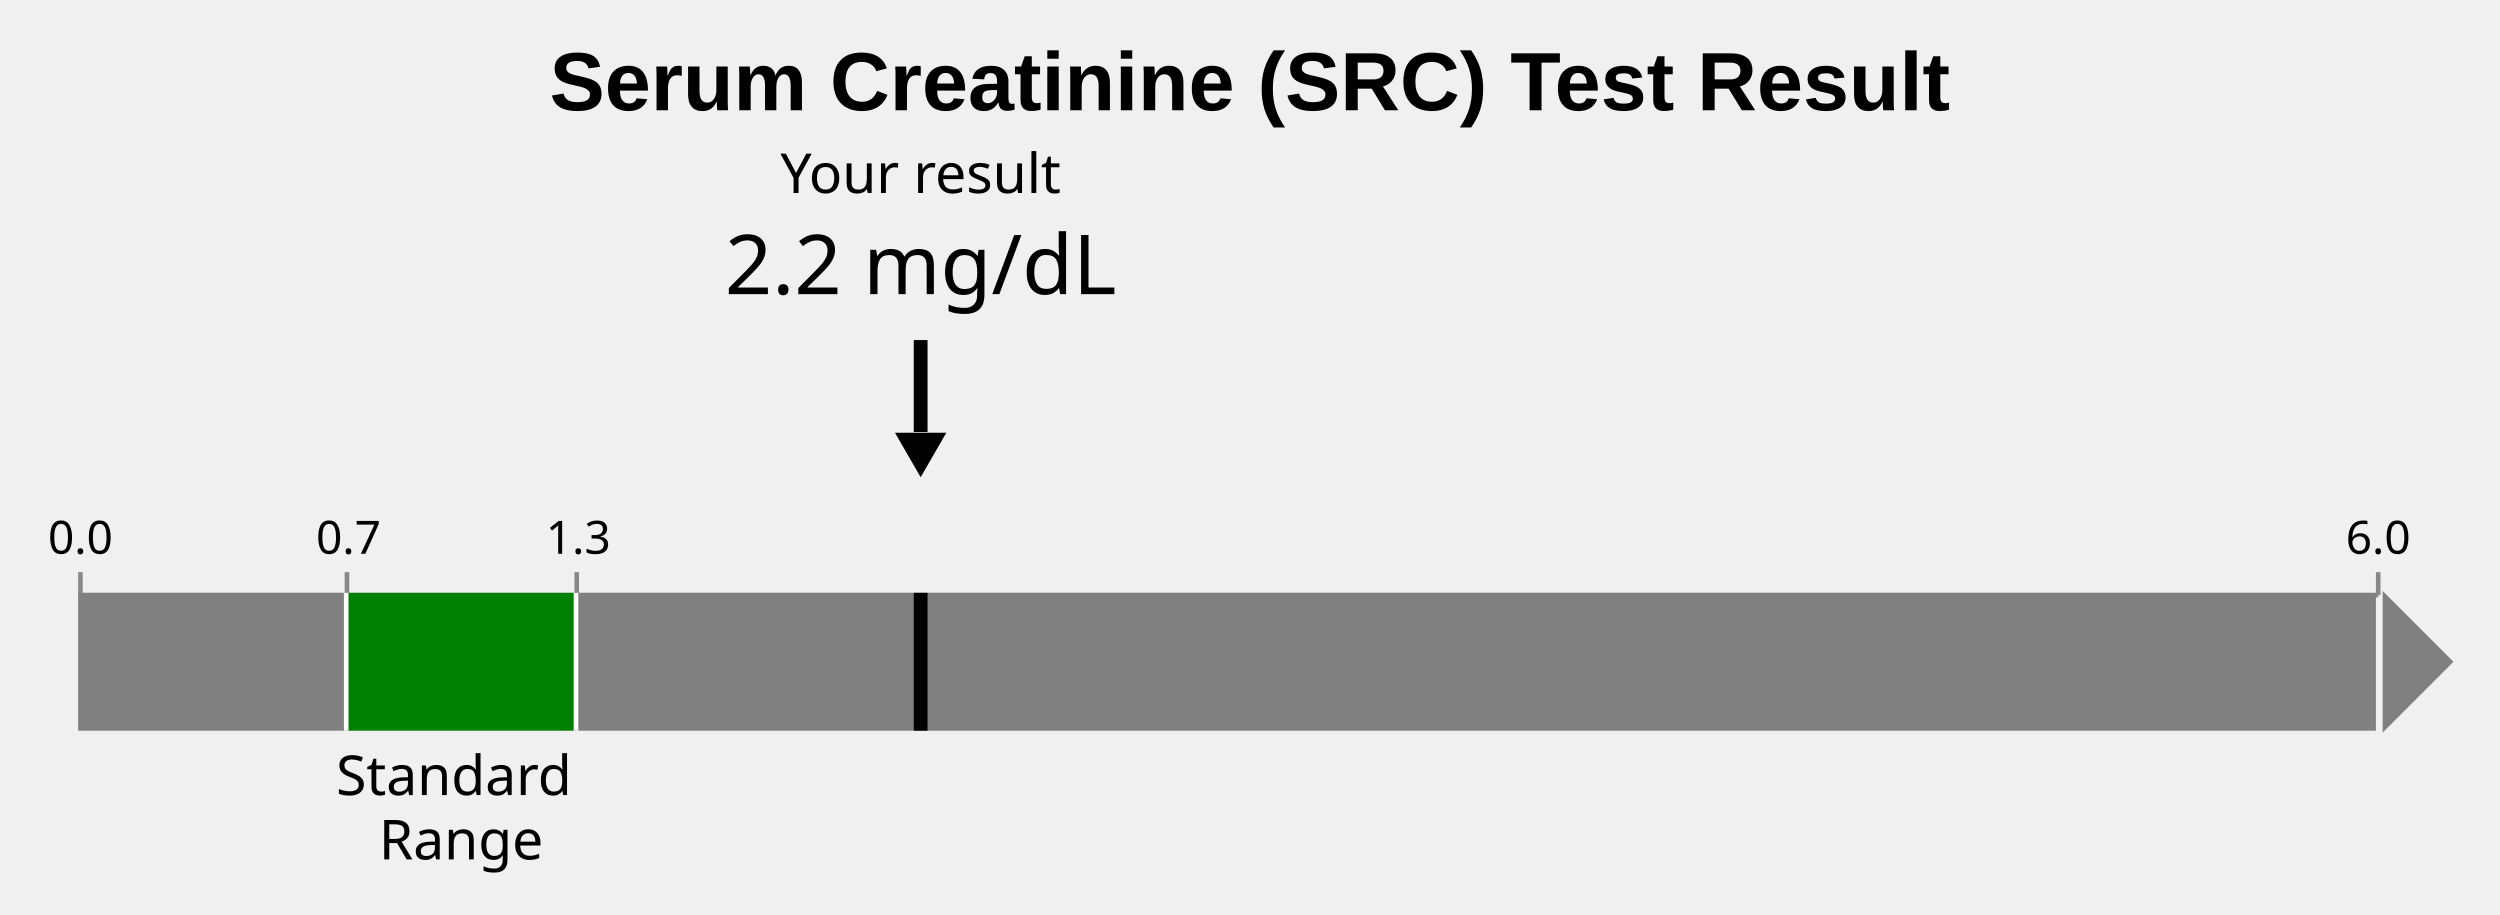
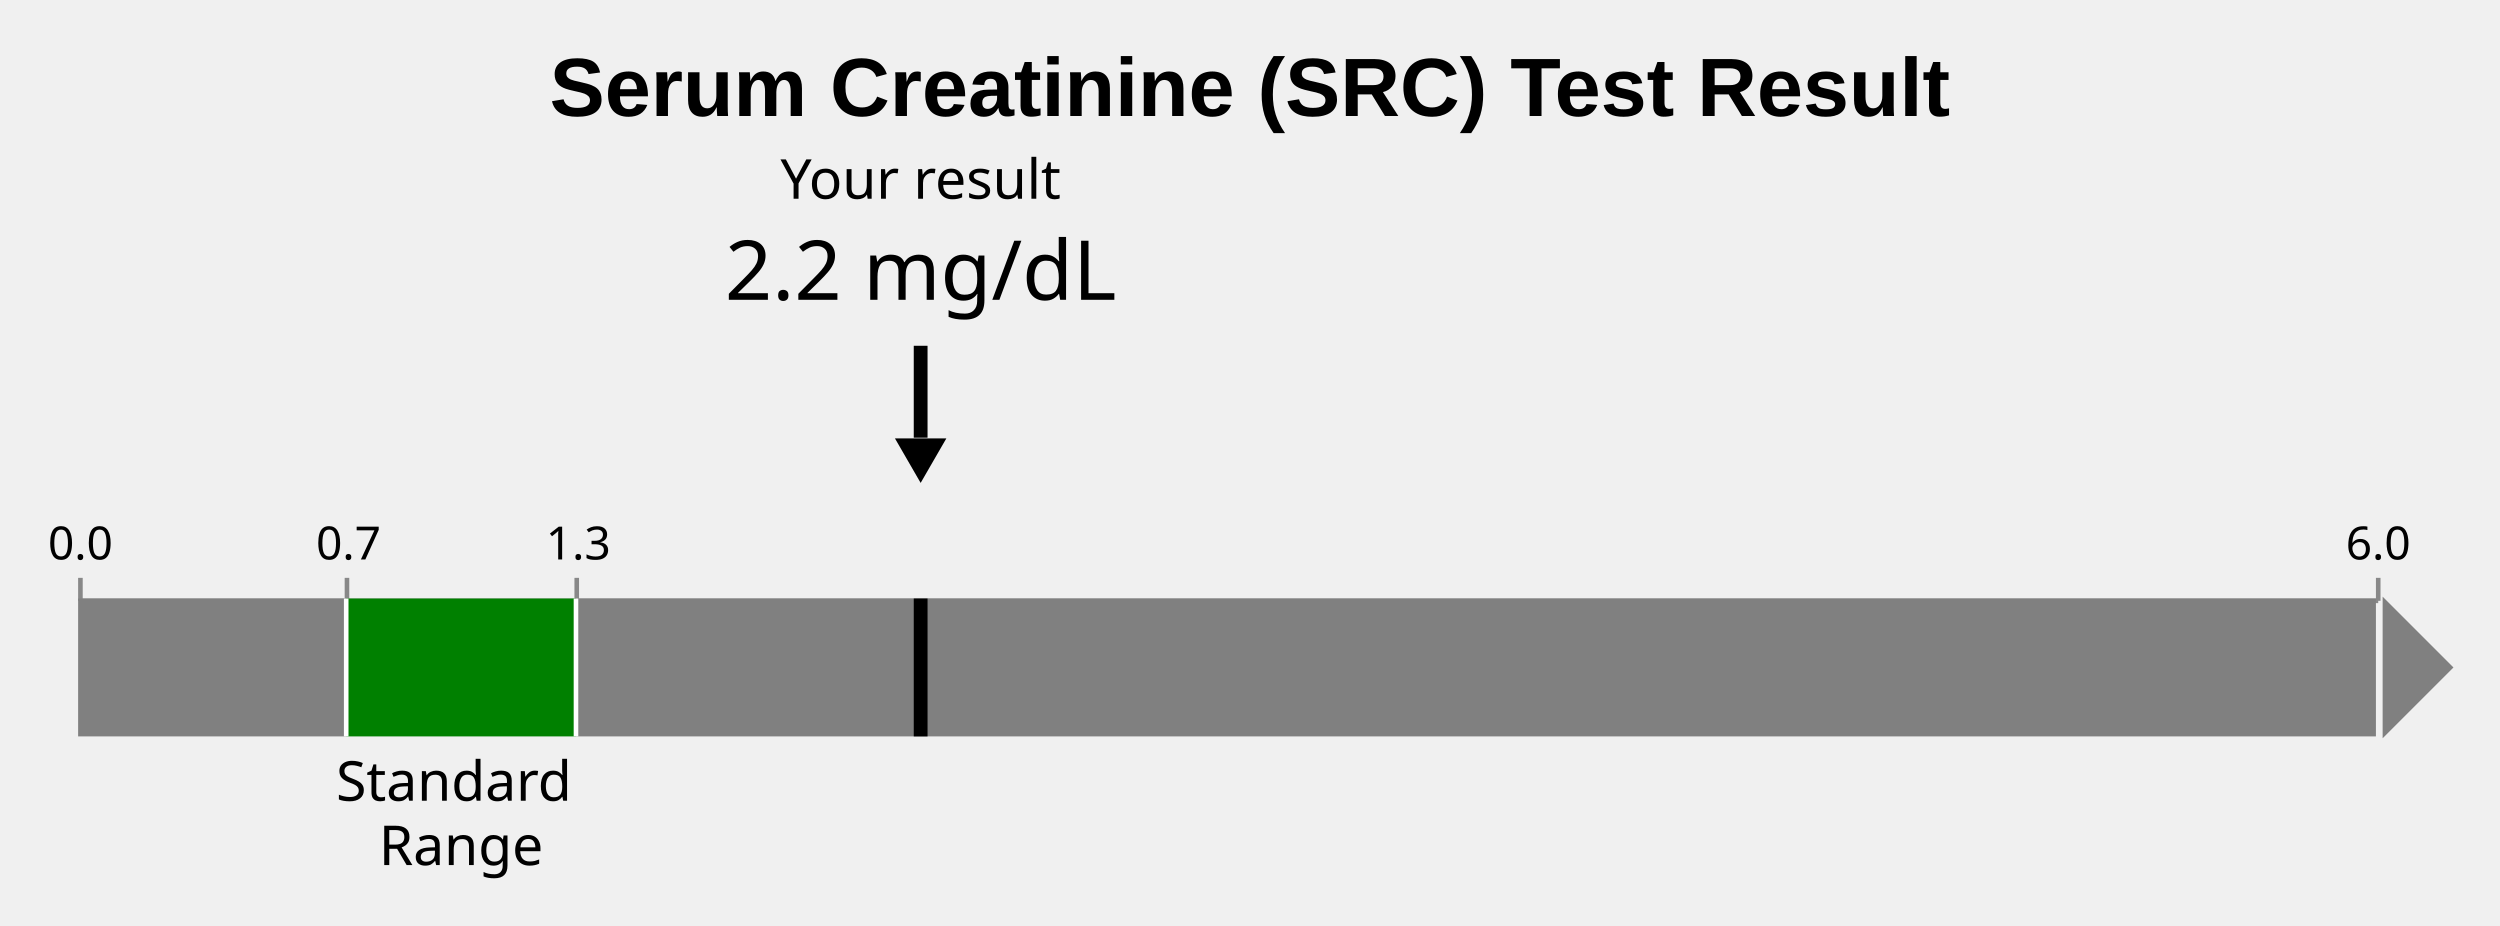
- <svg xmlns="http://www.w3.org/2000/svg" version="1.1" class="marks" width="1088" height="398" viewBox="0 0 544 199">
+ <svg xmlns="http://www.w3.org/2000/svg" version="1.1" class="marks" width="540" height="200" viewBox="0 0 544 199">
  <g fill="none" stroke-miterlimit="10" transform="translate(17,129)">
    <g class="mark-group role-frame root" role="graphics-object" aria-roledescription="group mark container">
      <g transform="translate(0,0)">
        <path class="background" aria-hidden="true" d="M0,0h500v30h-500Z" />
        <g>
          <g class="mark-group role-axis" role="graphics-symbol" aria-roledescription="axis" aria-label="X-axis for a linear scale with values from 0.0 to 6.0">
            <g transform="translate(0.5,0.5)">
              <path class="background" aria-hidden="true" d="M0,0h0v0h0Z" pointer-events="none" />
              <g>
                <g class="mark-rule role-axis-tick" pointer-events="none">
                  <line transform="translate(0,0)" x2="0" y2="-5" stroke="#888" stroke-width="1" opacity="1" />
                  <line transform="translate(58,0)" x2="0" y2="-5" stroke="#888" stroke-width="1" opacity="1" />
                  <line transform="translate(108,0)" x2="0" y2="-5" stroke="#888" stroke-width="1" opacity="1" />
                  <line transform="translate(500,0)" x2="0" y2="-5" stroke="#888" stroke-width="1" opacity="1" />
                </g>
                <g class="mark-text role-axis-label" pointer-events="none">
                  <text text-anchor="middle" transform="translate(0,-9)" font-family="sans-serif" font-size="10px" fill="#000" opacity="1">0.0</text>
                  <text text-anchor="middle" transform="translate(58.33333,-9)" font-family="sans-serif" font-size="10px" fill="#000" opacity="1">0.7</text>
                  <text text-anchor="middle" transform="translate(108.3333,-9)" font-family="sans-serif" font-size="10px" fill="#000" opacity="1">1.3</text>
                  <text text-anchor="middle" transform="translate(500,-9)" font-family="sans-serif" font-size="10px" fill="#000" opacity="1">6.0</text>
                </g>
                <g class="mark-rule role-axis-domain" pointer-events="none">
                  <line transform="translate(0,0)" x2="500" y2="0" stroke="#888" stroke-width="1" opacity="1" />
                </g>
              </g>
              <path class="foreground" aria-hidden="true" d="" pointer-events="none" display="none" />
            </g>
          </g>
          <g class="mark-rect role-mark" role="graphics-symbol" aria-roledescription="rect mark container">
            <path d="M0,0h58.333v30h-58.333Z" fill="gray" />
            <path d="M58.333,0h50v30h-50Z" fill="green" />
            <path d="M108.333,0h391.667v30h-391.667Z" fill="gray" />
          </g>
          <g class="mark-text role-mark" role="graphics-object" aria-roledescription="text mark container">
            <text text-anchor="middle" transform="translate(29.16667,44)" font-family="sans-serif" font-size="12px" fill="black" />
            <text text-anchor="middle" transform="translate(83.33333,44)" font-family="sans-serif" font-size="12px" fill="black">
              <tspan>Standard</tspan>
              <tspan x="0" dy="14">Range</tspan>
            </text>
            <text text-anchor="middle" transform="translate(304.1667,44)" font-family="sans-serif" font-size="12px" fill="black" />
          </g>
          <g class="mark-rule role-mark" role="graphics-symbol" aria-roledescription="rule mark container">
            <line transform="translate(58.33333,0)" x2="0" y2="30" stroke="white" stroke-width="1" />
            <line transform="translate(108.3333,0)" x2="0" y2="30" stroke="white" stroke-width="1" />
          </g>
          <g class="mark-rule role-mark" role="graphics-symbol" aria-roledescription="rule mark container">
            <line transform="translate(183.3333,-55)" x2="0" y2="20" stroke="black" stroke-width="3" />
          </g>
          <g class="mark-symbol role-mark" role="graphics-symbol" aria-roledescription="symbol mark container">
            <path transform="translate(183.3333,-30)" d="M0,4.841L-5.59,-4.841L5.59,-4.841Z" fill="black" />
          </g>
          <g class="mark-text role-mark" role="graphics-object" aria-roledescription="text mark container">
            <text text-anchor="middle" transform="translate(183.3333,-87)" font-family="sans-serif" font-size="12px" fill="black">Your result</text>
          </g>
          <g class="mark-text role-mark" role="graphics-object" aria-roledescription="text mark container">
            <text text-anchor="middle" transform="translate(183.3333,-65)" font-family="sans-serif" font-size="18px" fill="black">2.2 mg/dL</text>
          </g>
          <g class="mark-rule role-mark" role="graphics-symbol" aria-roledescription="rule mark container">
            <line transform="translate(183.3333,0)" x2="0" y2="30" stroke="black" stroke-width="3" />
          </g>
          <g class="mark-symbol role-mark" role="graphics-symbol" aria-roledescription="symbol mark container">
            <path transform="translate(509.1667,15)" d="M-7.706,-15.411L7.706,0L-7.706,15.411Z" fill="gray" />
          </g>
          <g class="mark-group role-title">
            <g transform="translate(254.9621,-119)">
              <path class="background" aria-hidden="true" d="M0,0h0v0h0Z" pointer-events="none" />
              <g>
                <g class="mark-text role-title-text" role="graphics-symbol" aria-roledescription="title" aria-label="Title text 'Serum Creatinine (SRC) Test Result'" pointer-events="none">
                  <text text-anchor="middle" transform="translate(0,14)" font-family="Arial" font-size="18px" font-weight="bold" fill="black" opacity="1">Serum Creatinine (SRC) Test Result</text>
                </g>
              </g>
              <path class="foreground" aria-hidden="true" d="" pointer-events="none" display="none" />
            </g>
          </g>
        </g>
        <path class="foreground" aria-hidden="true" d="" display="none" />
      </g>
    </g>
  </g>
</svg>
